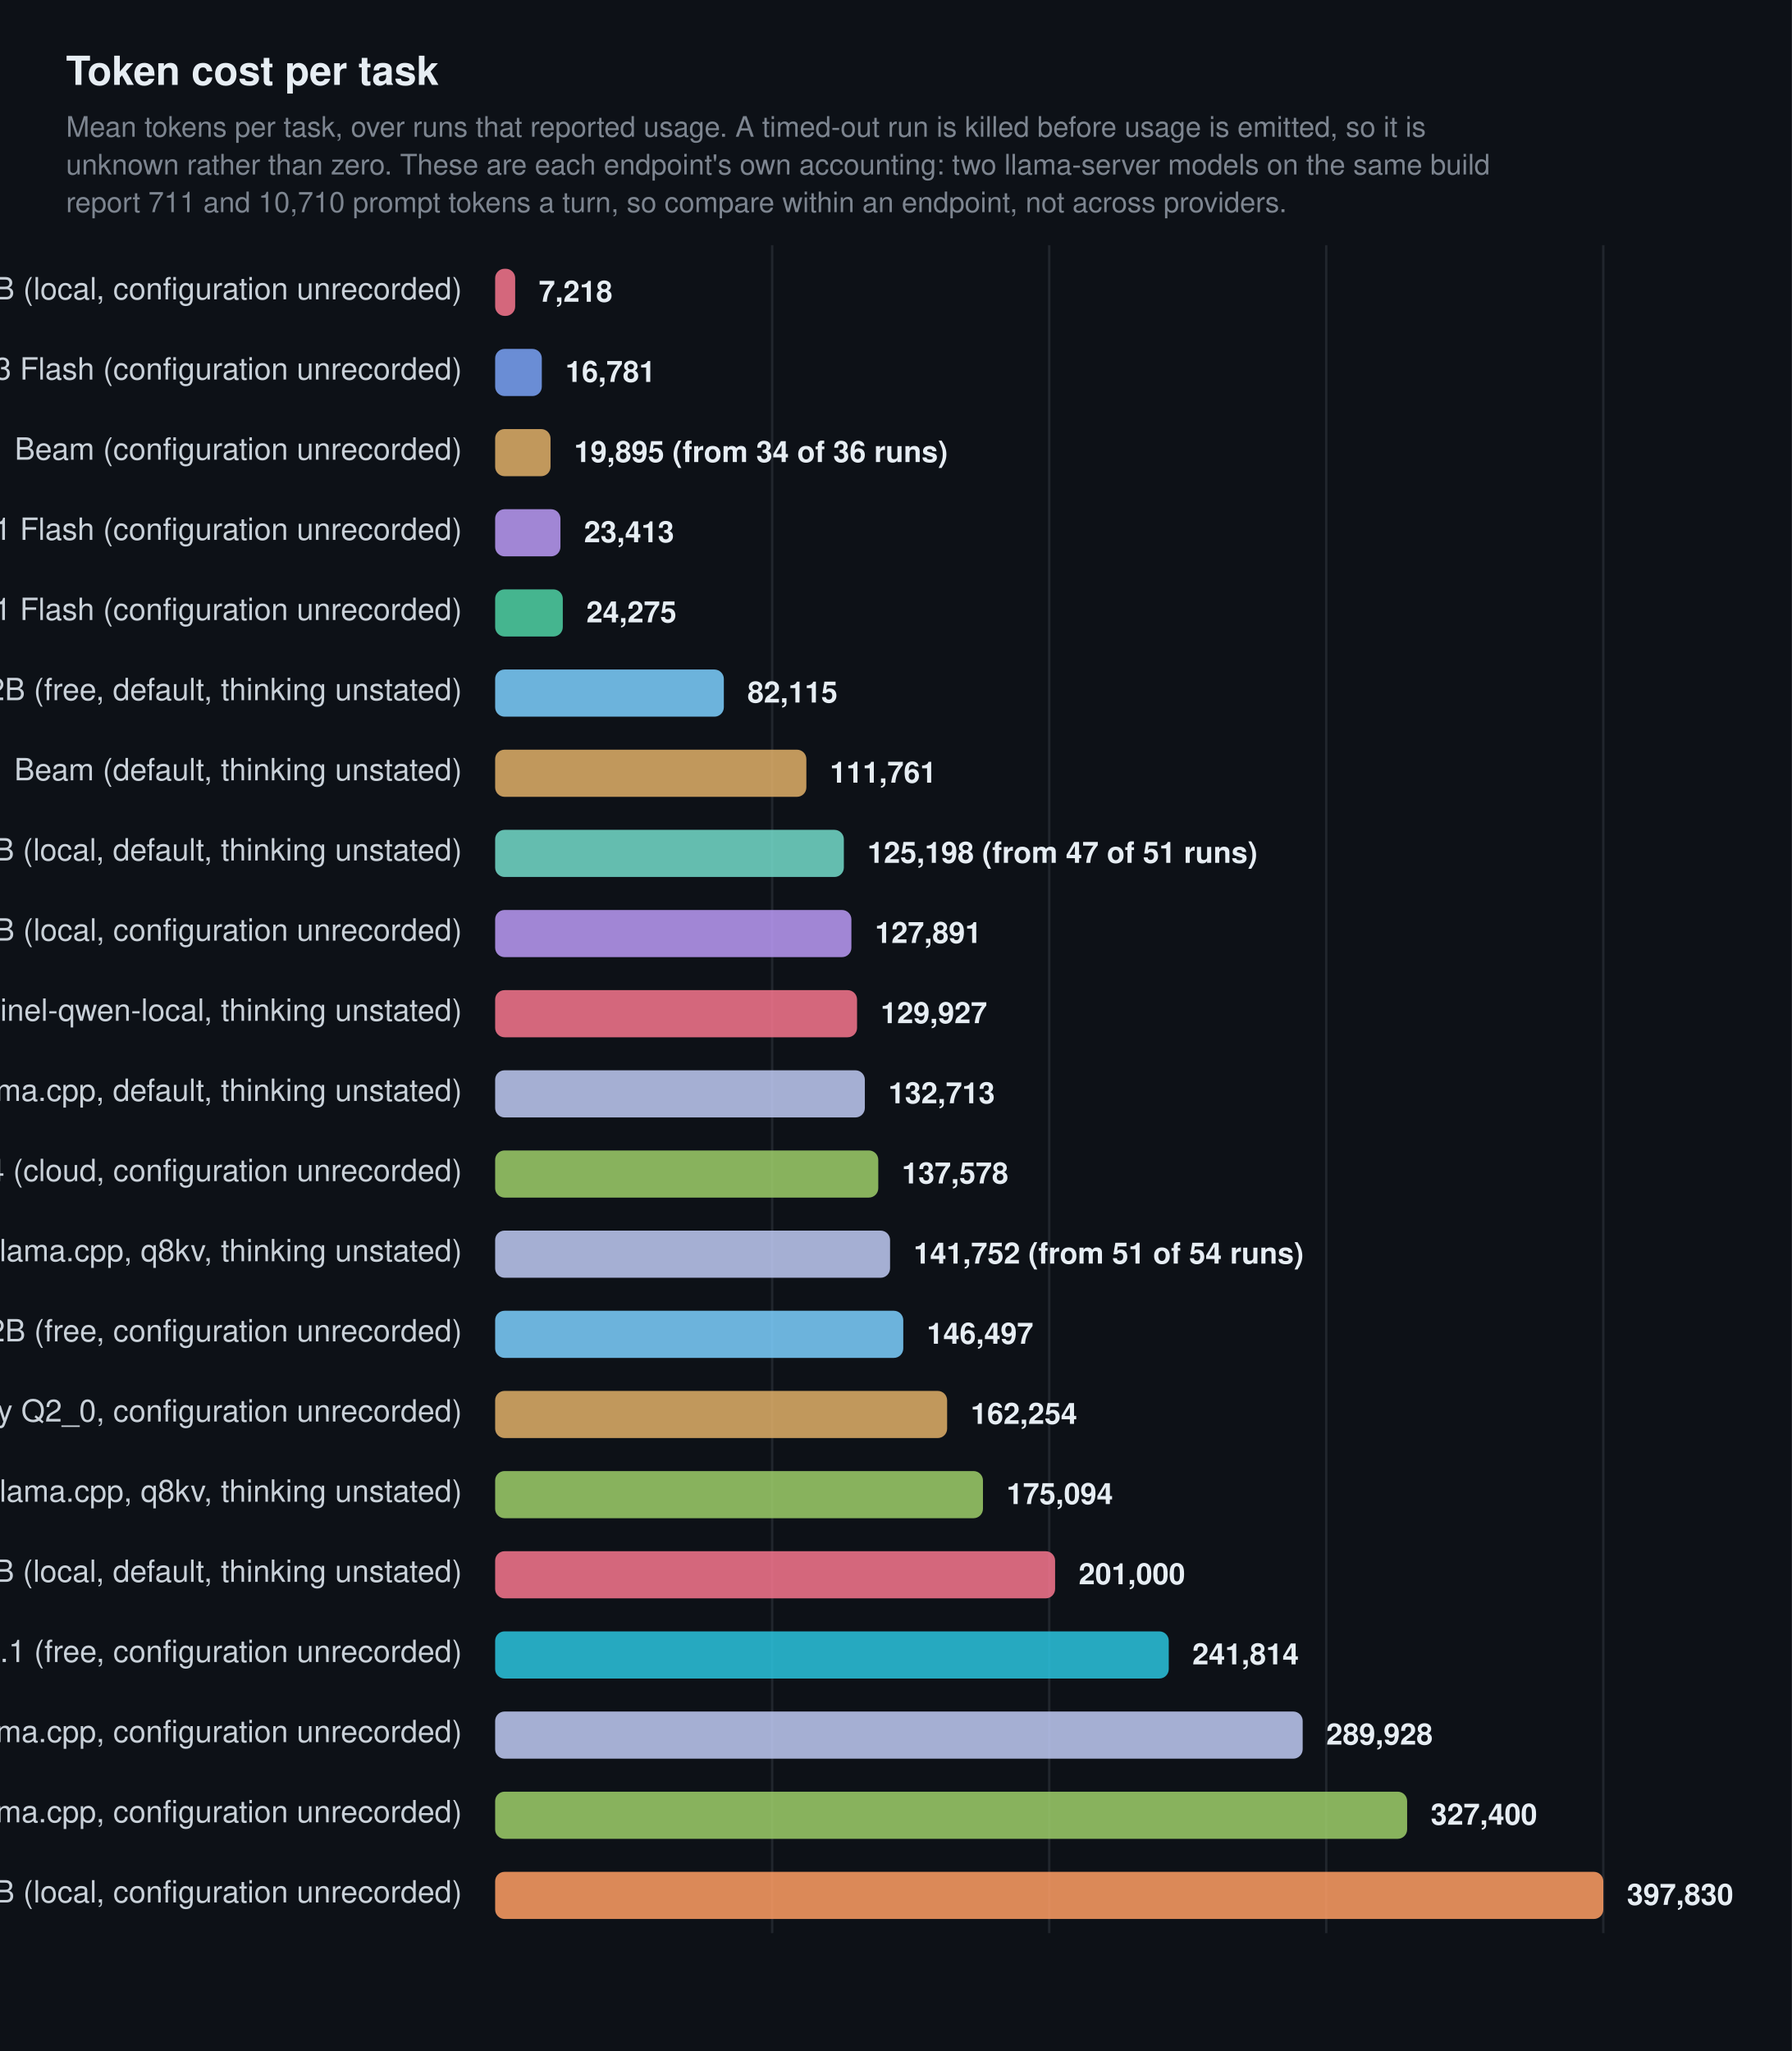
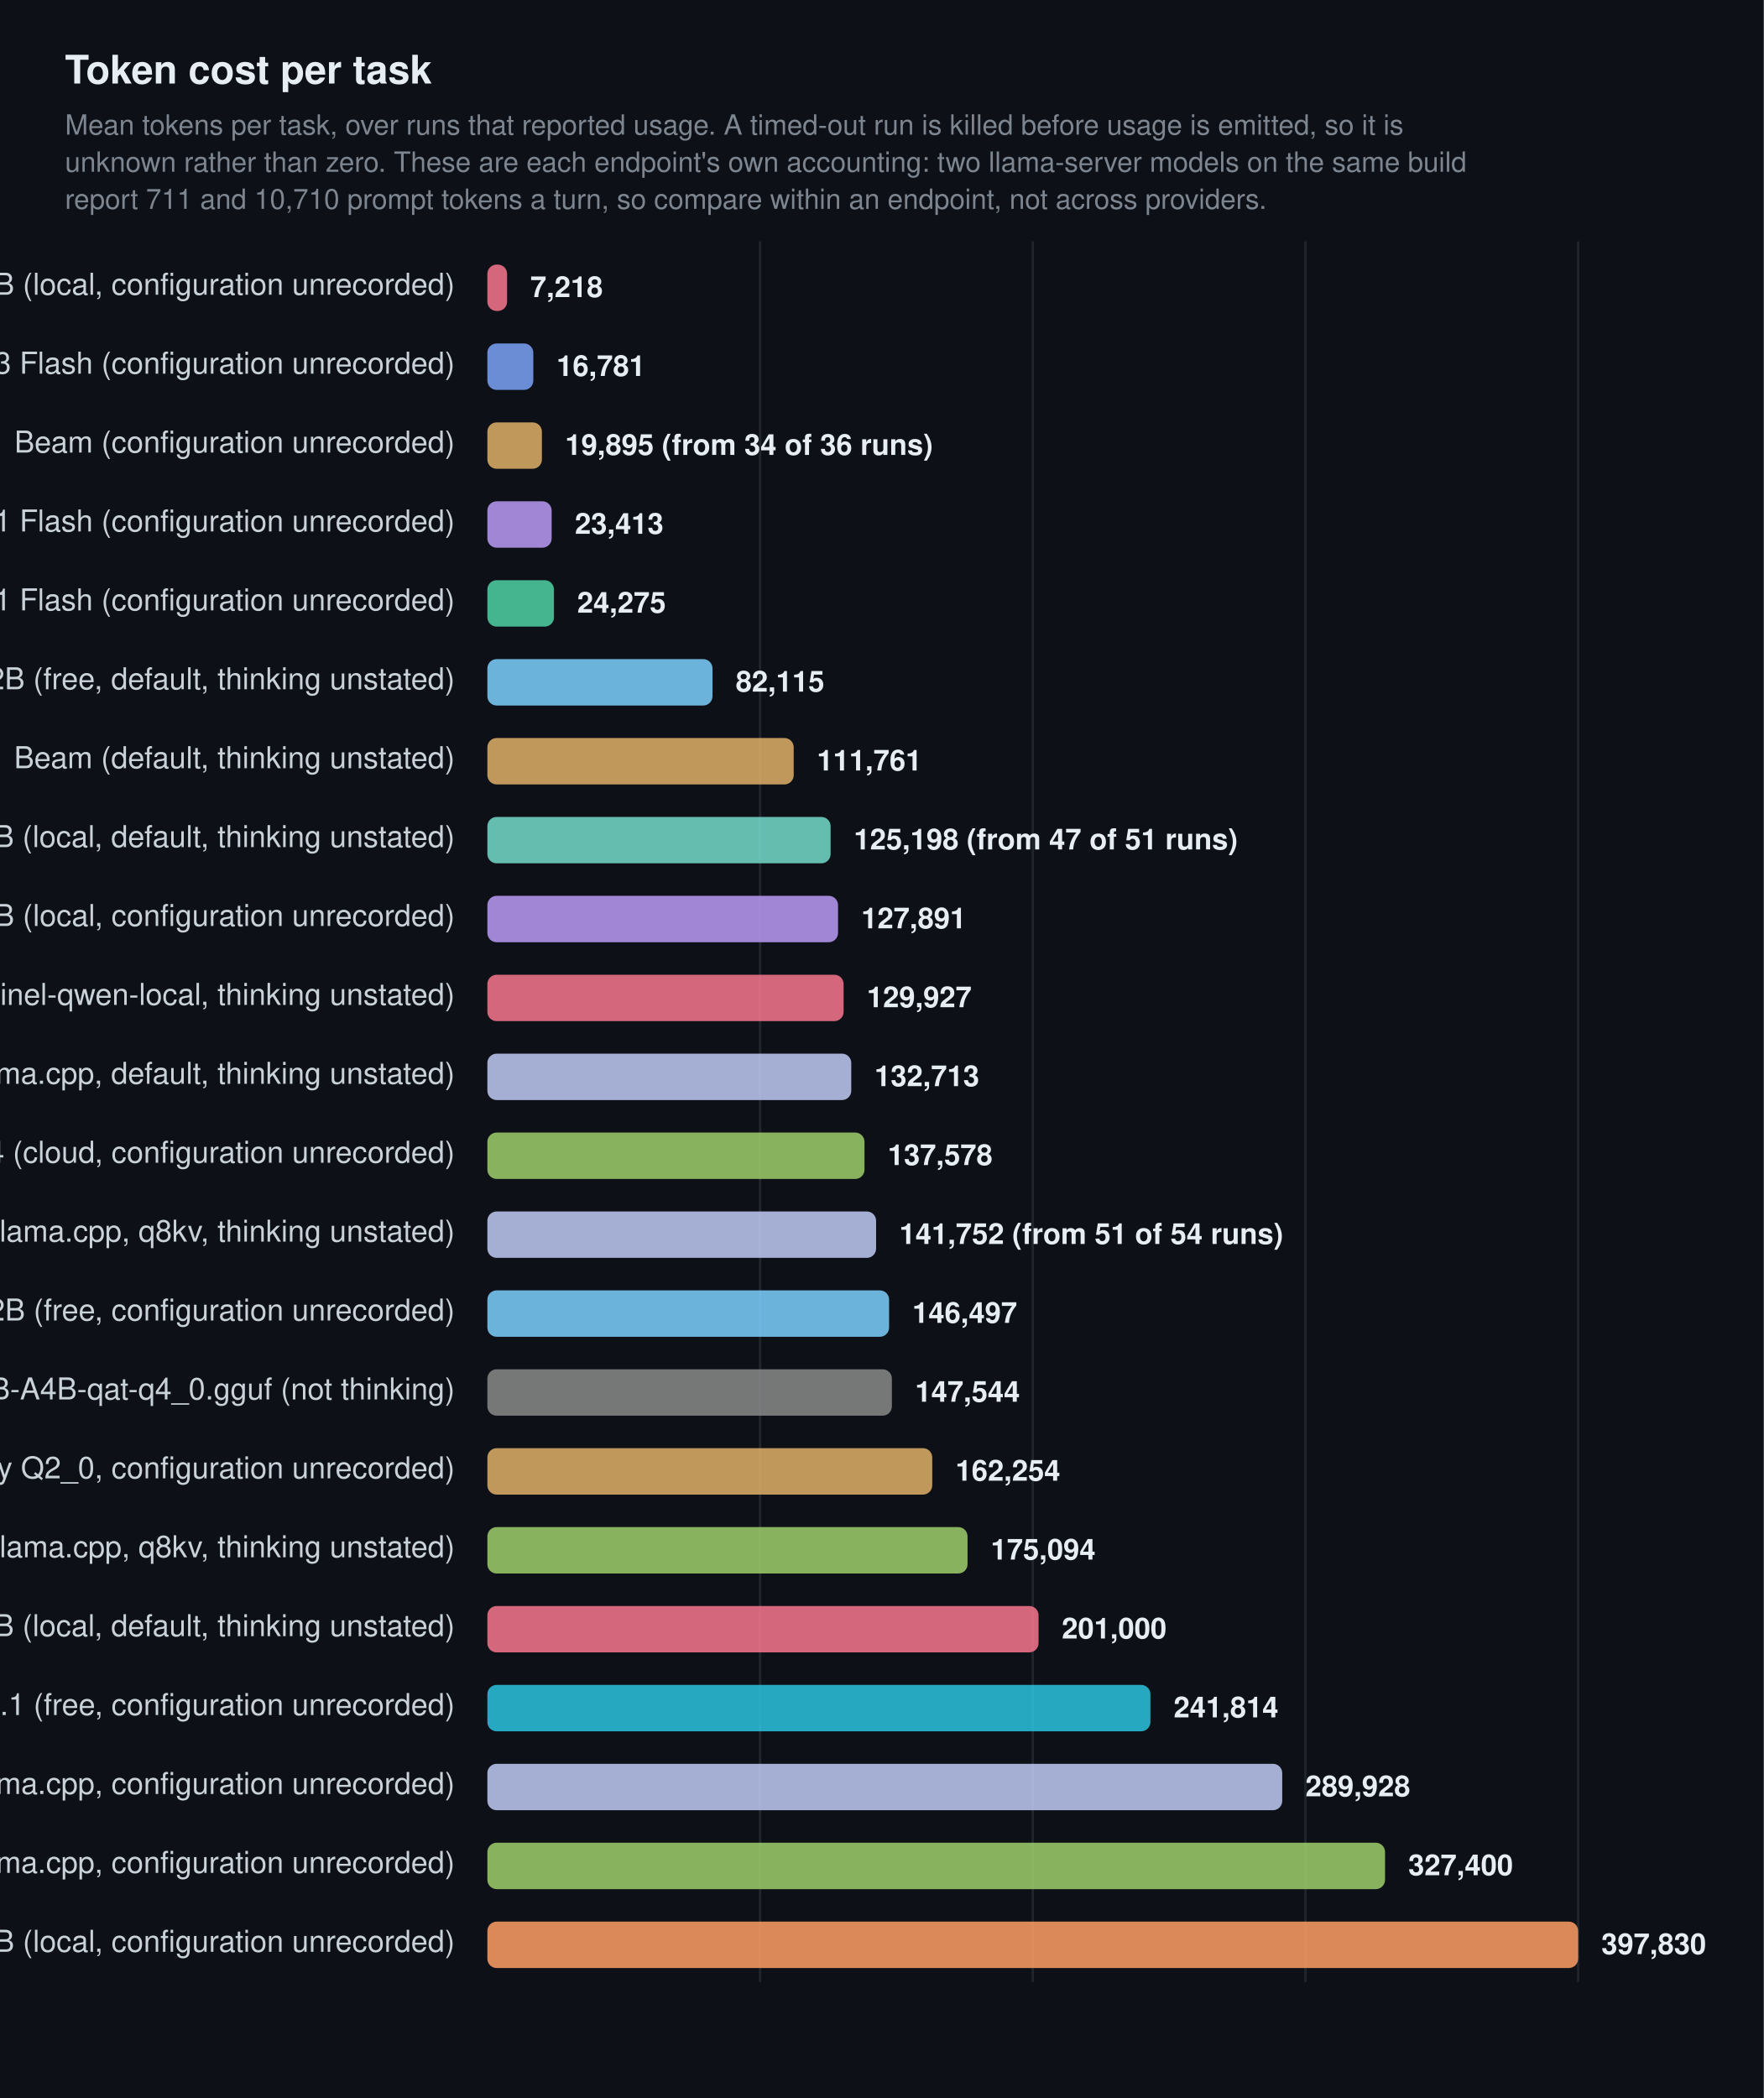
- <svg xmlns="http://www.w3.org/2000/svg" width="760" height="870" viewBox="0 0 760 870" font-family="ui-sans-serif, -apple-system, Segoe UI, Helvetica, Arial, sans-serif">
+ <svg xmlns="http://www.w3.org/2000/svg" width="760" height="904" viewBox="0 0 760 904" font-family="ui-sans-serif, -apple-system, Segoe UI, Helvetica, Arial, sans-serif">
  <rect width="100%" height="100%" fill="#0d1117" />
  <text x="28" y="36" fill="#e6edf3" font-size="17" font-weight="600">Token cost per task</text>
  <text x="28" y="58" fill="#7d8590" font-size="12">Mean tokens per task, over runs that reported usage. A timed-out run is killed before usage is emitted, so it is</text>
  <text x="28" y="74" fill="#7d8590" font-size="12">unknown rather than zero. These are each endpoint's own accounting: two llama-server models on the same build</text>
  <text x="28" y="90" fill="#7d8590" font-size="12">report 711 and 10,710 prompt tokens a turn, so compare within an endpoint, not across providers.</text>
-   <line x1="327.5" y1="104" x2="327.5" y2="820" stroke="#21262d" stroke-width="1" />
-   <line x1="445.0" y1="104" x2="445.0" y2="820" stroke="#21262d" stroke-width="1" />
-   <line x1="562.5" y1="104" x2="562.5" y2="820" stroke="#21262d" stroke-width="1" />
-   <line x1="680.0" y1="104" x2="680.0" y2="820" stroke="#21262d" stroke-width="1" />
+   <line x1="327.5" y1="104" x2="327.5" y2="854" stroke="#21262d" stroke-width="1" />
+   <line x1="445.0" y1="104" x2="445.0" y2="854" stroke="#21262d" stroke-width="1" />
+   <line x1="562.5" y1="104" x2="562.5" y2="854" stroke="#21262d" stroke-width="1" />
+   <line x1="680.0" y1="104" x2="680.0" y2="854" stroke="#21262d" stroke-width="1" />
  <text x="196" y="127" fill="#c9d1d9" font-size="13" text-anchor="end">Qwen3.6 35B (local, configuration unrecorded)</text>
  <rect x="210" y="114" width="8.5" height="20" rx="4" fill="#f7768e" opacity="0.85" />
  <text x="228.5" y="128" fill="#e6edf3" font-size="12.5" font-weight="600">7,218</text>
  <text x="196" y="161" fill="#c9d1d9" font-size="13" text-anchor="end">GLM-5.3 Flash (configuration unrecorded)</text>
  <rect x="210" y="148" width="19.8" height="20" rx="4" fill="#7aa2f7" opacity="0.85" />
  <text x="239.8" y="162" fill="#e6edf3" font-size="12.5" font-weight="600">16,781</text>
  <text x="196" y="195" fill="#c9d1d9" font-size="13" text-anchor="end">Beam (configuration unrecorded)</text>
  <rect x="210" y="182" width="23.5" height="20" rx="4" fill="#e0af68" opacity="0.85" />
  <text x="243.5" y="196" fill="#e6edf3" font-size="12.5" font-weight="600">19,895  (from 34 of 36 runs)</text>
  <text x="196" y="229" fill="#c9d1d9" font-size="13" text-anchor="end">MiniMax M3.1 Flash (configuration unrecorded)</text>
  <rect x="210" y="216" width="27.7" height="20" rx="4" fill="#bb9af7" opacity="0.85" />
  <text x="247.7" y="230" fill="#e6edf3" font-size="12.5" font-weight="600">23,413</text>
  <text x="196" y="263" fill="#c9d1d9" font-size="13" text-anchor="end">DeepSeek V4.1 Flash (configuration unrecorded)</text>
  <rect x="210" y="250" width="28.7" height="20" rx="4" fill="#4fd1a5" opacity="0.85" />
  <text x="248.7" y="264" fill="#e6edf3" font-size="12.5" font-weight="600">24,275</text>
  <text x="196" y="297" fill="#c9d1d9" font-size="13" text-anchor="end">Ornith 1.5 122B (free, default, thinking unstated)</text>
  <rect x="210" y="284" width="97.0" height="20" rx="4" fill="#7dcfff" opacity="0.85" />
  <text x="317.0" y="298" fill="#e6edf3" font-size="12.5" font-weight="600">82,115</text>
  <text x="196" y="331" fill="#c9d1d9" font-size="13" text-anchor="end">Beam (default, thinking unstated)</text>
  <rect x="210" y="318" width="132.0" height="20" rx="4" fill="#e0af68" opacity="0.85" />
  <text x="352.0" y="332" fill="#e6edf3" font-size="12.5" font-weight="600">111,761</text>
  <text x="196" y="365" fill="#c9d1d9" font-size="13" text-anchor="end">Logics-SWE Qwen3.6 35B (local, default, thinking unstated)</text>
  <rect x="210" y="352" width="147.9" height="20" rx="4" fill="#73daca" opacity="0.85" />
  <text x="367.9" y="366" fill="#e6edf3" font-size="12.5" font-weight="600">125,198  (from 47 of 51 runs)</text>
  <text x="196" y="399" fill="#c9d1d9" font-size="13" text-anchor="end">Groot 19B (local, configuration unrecorded)</text>
  <rect x="210" y="386" width="151.1" height="20" rx="4" fill="#bb9af7" opacity="0.85" />
  <text x="371.1" y="400" fill="#e6edf3" font-size="12.5" font-weight="600">127,891</text>
  <text x="196" y="433" fill="#c9d1d9" font-size="13" text-anchor="end">Qwen3.6 35B (local, sentinel-qwen-local, thinking unstated)</text>
  <rect x="210" y="420" width="153.5" height="20" rx="4" fill="#f7768e" opacity="0.85" />
  <text x="373.5" y="434" fill="#e6edf3" font-size="12.5" font-weight="600">129,927</text>
  <text x="196" y="467" fill="#c9d1d9" font-size="13" text-anchor="end">Ornith 1.5 9B (llama.cpp, default, thinking unstated)</text>
  <rect x="210" y="454" width="156.8" height="20" rx="4" fill="#c0caf5" opacity="0.85" />
  <text x="376.8" y="468" fill="#e6edf3" font-size="12.5" font-weight="600">132,713</text>
  <text x="196" y="501" fill="#c9d1d9" font-size="13" text-anchor="end">Gemma 4 (cloud, configuration unrecorded)</text>
  <rect x="210" y="488" width="162.5" height="20" rx="4" fill="#9ece6a" opacity="0.85" />
  <text x="382.5" y="502" fill="#e6edf3" font-size="12.5" font-weight="600">137,578</text>
  <text x="196" y="535" fill="#c9d1d9" font-size="13" text-anchor="end">Ornith 1.5 9B (llama.cpp, q8kv, thinking unstated)</text>
  <rect x="210" y="522" width="167.5" height="20" rx="4" fill="#c0caf5" opacity="0.85" />
  <text x="387.5" y="536" fill="#e6edf3" font-size="12.5" font-weight="600">141,752  (from 51 of 54 runs)</text>
  <text x="196" y="569" fill="#c9d1d9" font-size="13" text-anchor="end">Ornith 1.5 122B (free, configuration unrecorded)</text>
  <rect x="210" y="556" width="173.1" height="20" rx="4" fill="#7dcfff" opacity="0.85" />
  <text x="393.1" y="570" fill="#e6edf3" font-size="12.5" font-weight="600">146,497</text>
-   <text x="196" y="603" fill="#c9d1d9" font-size="13" text-anchor="end">Bonsai 2 9B (ternary Q2_0, configuration unrecorded)</text>
-   <rect x="210" y="590" width="191.7" height="20" rx="4" fill="#e0af68" opacity="0.85" />
-   <text x="411.7" y="604" fill="#e6edf3" font-size="12.5" font-weight="600">162,254</text>
-   <text x="196" y="637" fill="#c9d1d9" font-size="13" text-anchor="end">LFM3 1.7B (llama.cpp, q8kv, thinking unstated)</text>
-   <rect x="210" y="624" width="206.9" height="20" rx="4" fill="#9ece6a" opacity="0.85" />
-   <text x="426.9" y="638" fill="#e6edf3" font-size="12.5" font-weight="600">175,094</text>
-   <text x="196" y="671" fill="#c9d1d9" font-size="13" text-anchor="end">GLM-4.7-Flash 30B (local, default, thinking unstated)</text>
-   <rect x="210" y="658" width="237.5" height="20" rx="4" fill="#f7768e" opacity="0.85" />
-   <text x="457.5" y="672" fill="#e6edf3" font-size="12.5" font-weight="600">201,000</text>
-   <text x="196" y="705" fill="#c9d1d9" font-size="13" text-anchor="end">Laguna S 2.1 (free, configuration unrecorded)</text>
-   <rect x="210" y="692" width="285.7" height="20" rx="4" fill="#2ac3de" opacity="0.85" />
-   <text x="505.7" y="706" fill="#e6edf3" font-size="12.5" font-weight="600">241,814</text>
-   <text x="196" y="739" fill="#c9d1d9" font-size="13" text-anchor="end">Ornith 1.5 9B (llama.cpp, configuration unrecorded)</text>
-   <rect x="210" y="726" width="342.5" height="20" rx="4" fill="#c0caf5" opacity="0.85" />
-   <text x="562.5" y="740" fill="#e6edf3" font-size="12.5" font-weight="600">289,928</text>
-   <text x="196" y="773" fill="#c9d1d9" font-size="13" text-anchor="end">LFM3 1.7B (llama.cpp, configuration unrecorded)</text>
-   <rect x="210" y="760" width="386.8" height="20" rx="4" fill="#9ece6a" opacity="0.85" />
-   <text x="606.8" y="774" fill="#e6edf3" font-size="12.5" font-weight="600">327,400</text>
-   <text x="196" y="807" fill="#c9d1d9" font-size="13" text-anchor="end">Nemotron 3.5 Lightning 30B (local, configuration unrecorded)</text>
-   <rect x="210" y="794" width="470.0" height="20" rx="4" fill="#ff9e64" opacity="0.85" />
-   <text x="690.0" y="808" fill="#e6edf3" font-size="12.5" font-weight="600">397,830</text>
+   <text x="196" y="603" fill="#c9d1d9" font-size="13" text-anchor="end">gemma-4-26B-A4B-qat-q4_0.gguf (not thinking)</text>
+   <rect x="210" y="590" width="174.3" height="20" rx="4" fill="#888888" opacity="0.85" />
+   <text x="394.3" y="604" fill="#e6edf3" font-size="12.5" font-weight="600">147,544</text>
+   <text x="196" y="637" fill="#c9d1d9" font-size="13" text-anchor="end">Bonsai 2 9B (ternary Q2_0, configuration unrecorded)</text>
+   <rect x="210" y="624" width="191.7" height="20" rx="4" fill="#e0af68" opacity="0.85" />
+   <text x="411.7" y="638" fill="#e6edf3" font-size="12.5" font-weight="600">162,254</text>
+   <text x="196" y="671" fill="#c9d1d9" font-size="13" text-anchor="end">LFM3 1.7B (llama.cpp, q8kv, thinking unstated)</text>
+   <rect x="210" y="658" width="206.9" height="20" rx="4" fill="#9ece6a" opacity="0.85" />
+   <text x="426.9" y="672" fill="#e6edf3" font-size="12.5" font-weight="600">175,094</text>
+   <text x="196" y="705" fill="#c9d1d9" font-size="13" text-anchor="end">GLM-4.7-Flash 30B (local, default, thinking unstated)</text>
+   <rect x="210" y="692" width="237.5" height="20" rx="4" fill="#f7768e" opacity="0.85" />
+   <text x="457.5" y="706" fill="#e6edf3" font-size="12.5" font-weight="600">201,000</text>
+   <text x="196" y="739" fill="#c9d1d9" font-size="13" text-anchor="end">Laguna S 2.1 (free, configuration unrecorded)</text>
+   <rect x="210" y="726" width="285.7" height="20" rx="4" fill="#2ac3de" opacity="0.85" />
+   <text x="505.7" y="740" fill="#e6edf3" font-size="12.5" font-weight="600">241,814</text>
+   <text x="196" y="773" fill="#c9d1d9" font-size="13" text-anchor="end">Ornith 1.5 9B (llama.cpp, configuration unrecorded)</text>
+   <rect x="210" y="760" width="342.5" height="20" rx="4" fill="#c0caf5" opacity="0.85" />
+   <text x="562.5" y="774" fill="#e6edf3" font-size="12.5" font-weight="600">289,928</text>
+   <text x="196" y="807" fill="#c9d1d9" font-size="13" text-anchor="end">LFM3 1.7B (llama.cpp, configuration unrecorded)</text>
+   <rect x="210" y="794" width="386.8" height="20" rx="4" fill="#9ece6a" opacity="0.85" />
+   <text x="606.8" y="808" fill="#e6edf3" font-size="12.5" font-weight="600">327,400</text>
+   <text x="196" y="841" fill="#c9d1d9" font-size="13" text-anchor="end">Nemotron 3.5 Lightning 30B (local, configuration unrecorded)</text>
+   <rect x="210" y="828" width="470.0" height="20" rx="4" fill="#ff9e64" opacity="0.85" />
+   <text x="690.0" y="842" fill="#e6edf3" font-size="12.5" font-weight="600">397,830</text>
</svg>
